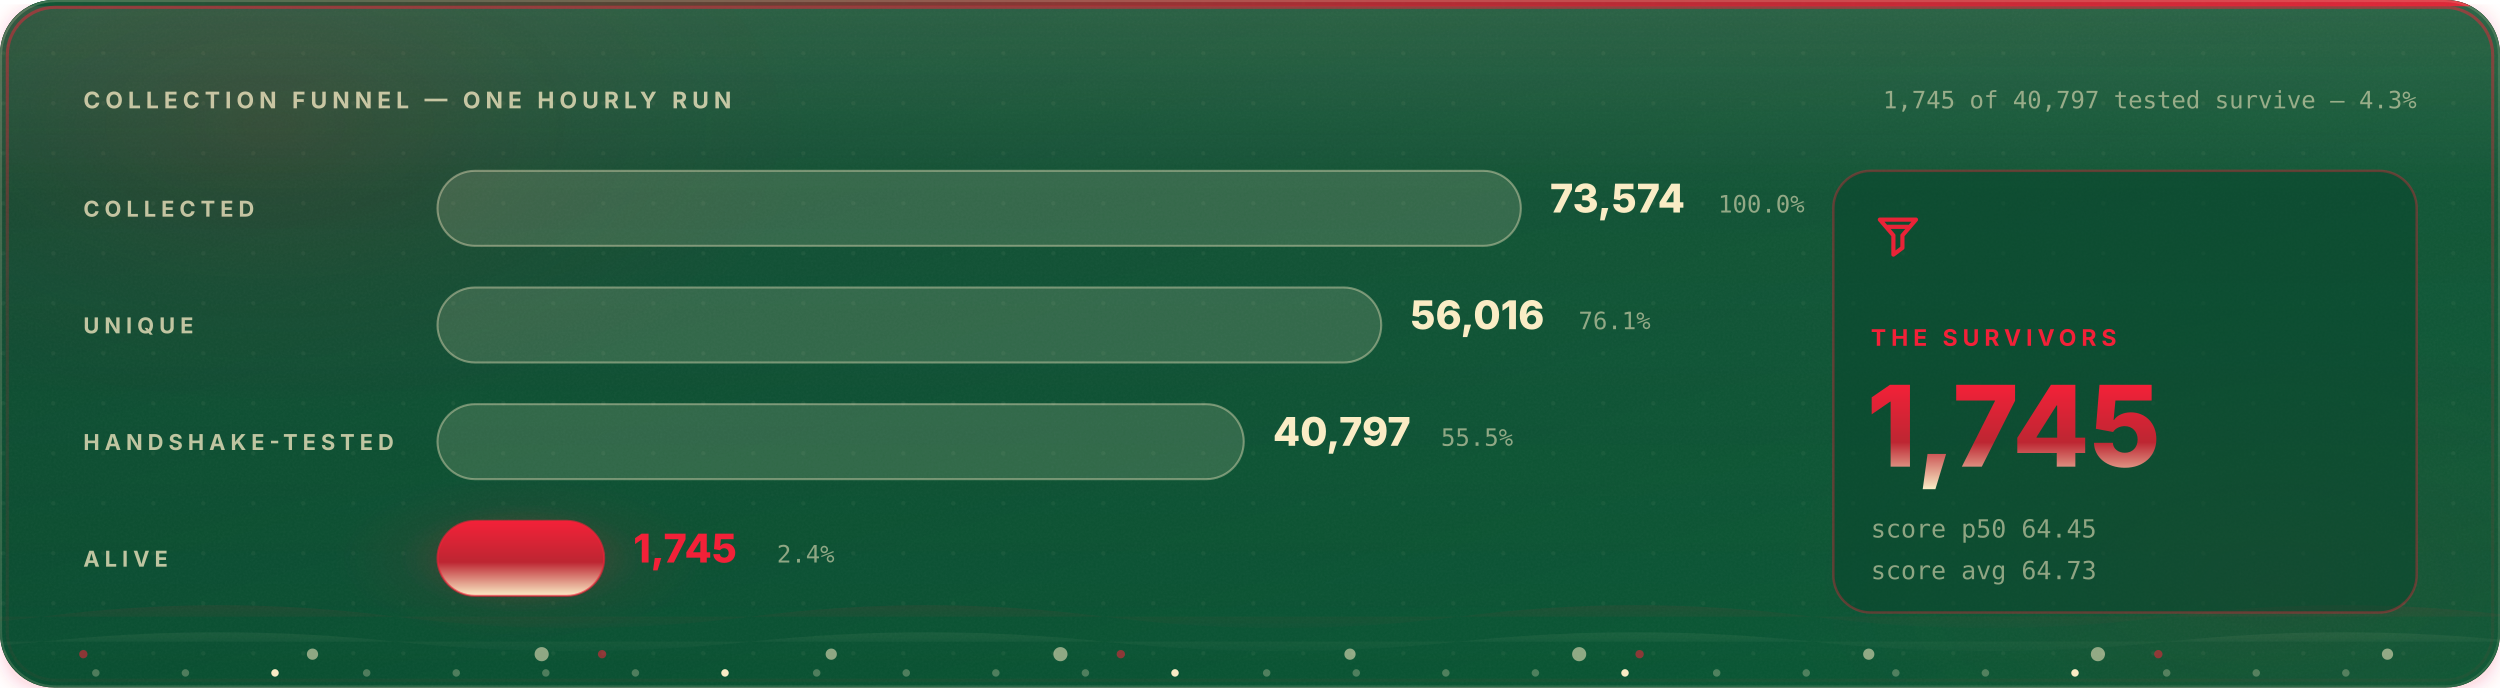
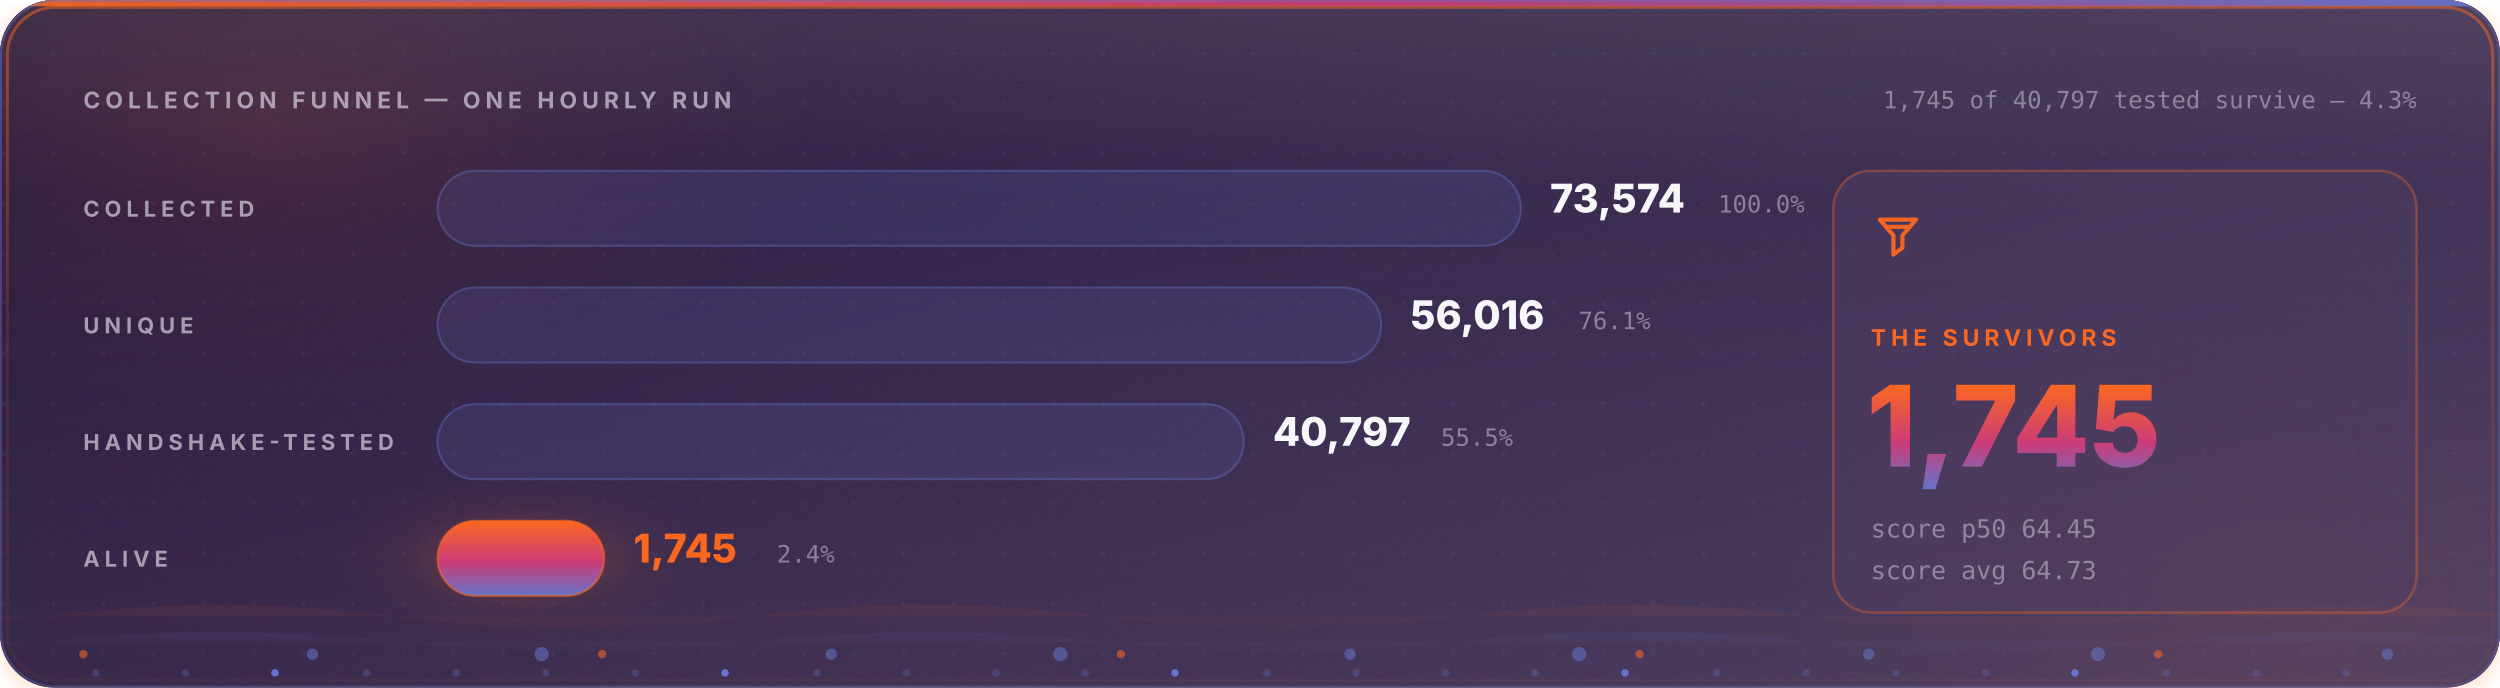
<svg xmlns="http://www.w3.org/2000/svg" width="1200" height="330" viewBox="0 0 1200 330" role="img">
  <defs>
    <linearGradient id="bg-dark" gradientUnits="objectBoundingBox" x1="0.0" y1="0.0" x2="1.0" y2="1.0">
-       <stop offset="0" stop-color="#08442C" stop-opacity="1" />
-       <stop offset="1" stop-color="#085834" stop-opacity="1" />
+       <stop offset="0" stop-color="#1E0D2F" stop-opacity="1" />
+       <stop offset="1" stop-color="#4F3F62" stop-opacity="1" />
    </linearGradient>
    <linearGradient id="tint-dark" gradientUnits="objectBoundingBox" x1="0.0" y1="0.0" x2="0" y2="1">
-       <stop offset="0" stop-color="#FAECC5" stop-opacity="0.05" />
-       <stop offset="1" stop-color="#FAECC5" stop-opacity="0" />
+       <stop offset="0" stop-color="#6574C9" stop-opacity="0.08" />
+       <stop offset="1" stop-color="#6574C9" stop-opacity="0" />
    </linearGradient>
    <linearGradient id="inner-dark" gradientUnits="objectBoundingBox" x1="0.0" y1="0.0" x2="0" y2="1">
      <stop offset="0" stop-color="#FAECC5" stop-opacity="0.1" />
      <stop offset="0.28" stop-color="#FAECC5" stop-opacity="0" />
    </linearGradient>
    <linearGradient id="topbar-dark" gradientUnits="userSpaceOnUse" x1="0" y1="1.5" x2="1200" y2="1.5">
-       <stop offset="0" stop-color="#085834" stop-opacity="0.9" />
-       <stop offset="0.55" stop-color="#BD2632" stop-opacity="0.9" />
-       <stop offset="1" stop-color="#F32138" stop-opacity="0.9" />
+       <stop offset="0" stop-color="#FC671F" stop-opacity="0.9" />
+       <stop offset="0.55" stop-color="#CC3C77" stop-opacity="0.9" />
+       <stop offset="1" stop-color="#6574C9" stop-opacity="0.9" />
    </linearGradient>
    <linearGradient id="hero-dark" gradientUnits="objectBoundingBox" x1="0.0" y1="0.0" x2="0" y2="1">
-       <stop offset="0" stop-color="#F32138" stop-opacity="1" />
-       <stop offset="0.55" stop-color="#BD2632" stop-opacity="1" />
-       <stop offset="1" stop-color="#FAECC5" stop-opacity="1" />
+       <stop offset="0" stop-color="#FC671F" stop-opacity="1" />
+       <stop offset="0.55" stop-color="#CC3C77" stop-opacity="1" />
+       <stop offset="1" stop-color="#6574C9" stop-opacity="1" />
    </linearGradient>
    <linearGradient id="word-dark" gradientUnits="objectBoundingBox" x1="0" y1="0" x2="1" y2="0">
-       <stop offset="0" stop-color="#FAECC5" stop-opacity="1" />
-       <stop offset="0.6" stop-color="#F32138" stop-opacity="1" />
-       <stop offset="1" stop-color="#BD2632" stop-opacity="1" />
+       <stop offset="0" stop-color="#FC671F" stop-opacity="1" />
+       <stop offset="0.6" stop-color="#CC3C77" stop-opacity="1" />
+       <stop offset="1" stop-color="#6574C9" stop-opacity="1" />
    </linearGradient>
    <linearGradient id="ib-dark" gradientUnits="objectBoundingBox" x1="0.0" y1="0.0" x2="0" y2="1">
-       <stop offset="0" stop-color="#F32138" stop-opacity="0.5" />
-       <stop offset="0.45" stop-color="#F32138" stop-opacity="0.16" />
-       <stop offset="1" stop-color="#F32138" stop-opacity="0.05" />
+       <stop offset="0" stop-color="#FC671F" stop-opacity="0.5" />
+       <stop offset="0.45" stop-color="#FC671F" stop-opacity="0.16" />
+       <stop offset="1" stop-color="#FC671F" stop-opacity="0.05" />
    </linearGradient>
    <linearGradient id="border-dark" gradientUnits="objectBoundingBox" x1="0.0" y1="0.0" x2="1.0" y2="1.0">
-       <stop offset="0" stop-color="#FAECC5" stop-opacity="0.2" />
-       <stop offset="1" stop-color="#FAECC5" stop-opacity="0.11" />
+       <stop offset="0" stop-color="#6574C9" stop-opacity="0.45" />
+       <stop offset="1" stop-color="#6574C9" stop-opacity="0.248" />
    </linearGradient>
    <linearGradient id="div-dark" gradientUnits="objectBoundingBox" x1="0.0" y1="0.0" x2="1" y2="0">
-       <stop offset="0" stop-color="#FAECC5" stop-opacity="0.16" />
-       <stop offset="1" stop-color="#FAECC5" stop-opacity="0.056" />
+       <stop offset="0" stop-color="#CCC5D5" stop-opacity="0.16" />
+       <stop offset="1" stop-color="#CCC5D5" stop-opacity="0.056" />
    </linearGradient>
    <radialGradient id="glow-dark" cx="0.5" cy="0.5" r="0.5">
-       <stop offset="0" stop-color="#F32138" stop-opacity="0.55" />
-       <stop offset="0.55" stop-color="#F32138" stop-opacity="0.18" />
-       <stop offset="1" stop-color="#F32138" stop-opacity="0" />
+       <stop offset="0" stop-color="#FC671F" stop-opacity="0.55" />
+       <stop offset="0.55" stop-color="#FC671F" stop-opacity="0.18" />
+       <stop offset="1" stop-color="#FC671F" stop-opacity="0" />
    </radialGradient>
    <linearGradient id="shine-dark" gradientUnits="objectBoundingBox" x1="0.0" y1="0.0" x2="1" y2="0">
      <stop offset="0" stop-color="#FAECC5" stop-opacity="0" />
      <stop offset="0.5" stop-color="#FAECC5" stop-opacity="0.06" />
      <stop offset="1" stop-color="#FAECC5" stop-opacity="0" />
    </linearGradient>
    <linearGradient id="wavea-dark" gradientUnits="objectBoundingBox" x1="0.0" y1="0.0" x2="0" y2="1">
-       <stop offset="0" stop-color="#F32138" stop-opacity="0.1" />
-       <stop offset="1" stop-color="#F32138" stop-opacity="0.02" />
+       <stop offset="0" stop-color="#FC671F" stop-opacity="0.1" />
+       <stop offset="1" stop-color="#FC671F" stop-opacity="0.02" />
    </linearGradient>
    <linearGradient id="waveb-dark" gradientUnits="objectBoundingBox" x1="0.0" y1="0.0" x2="0" y2="1">
-       <stop offset="0" stop-color="#FAECC5" stop-opacity="0.07" />
-       <stop offset="1" stop-color="#FAECC5" stop-opacity="0.014" />
+       <stop offset="0" stop-color="#6574C9" stop-opacity="0.1" />
+       <stop offset="1" stop-color="#6574C9" stop-opacity="0.02" />
    </linearGradient>
    <pattern id="grid-dark" width="24" height="24" patternUnits="userSpaceOnUse">
-       <circle cx="1.6" cy="1.6" r="1.05" fill="#FAECC5" />
+       <circle cx="1.6" cy="1.6" r="1.05" fill="#CCC5D5" />
    </pattern>
    <filter id="grain-dark" x="0" y="0" width="100%" height="100%">
      <feTurbulence type="fractalNoise" baseFrequency="0.9" numOctaves="2" stitchTiles="stitch" result="n" />
      <feColorMatrix in="n" type="saturate" values="0" result="m" />
      <feComposite in="m" in2="SourceGraphic" operator="in" />
    </filter>
    <filter id="shadow-dark" x="-15%" y="-15%" width="130%" height="140%">
-       <feDropShadow dx="0" dy="10" stdDeviation="16" flood-color="#F32138" flood-opacity="0.20" />
-       <feDropShadow dx="0" dy="2" stdDeviation="5" flood-color="#F32138" flood-opacity="0.25" />
+       <feDropShadow dx="0" dy="10" stdDeviation="16" flood-color="#FC671F" flood-opacity="0.20" />
+       <feDropShadow dx="0" dy="2" stdDeviation="5" flood-color="#FC671F" flood-opacity="0.25" />
    </filter>
    <clipPath id="clip-dark">
      <rect x="0" y="0" width="1200" height="330" rx="26" />
    </clipPath>
  </defs>
  <style>
      @keyframes fl-dark {
        0% { transform: translateY(0); opacity: 0; }
        12% { opacity: 0.85; }
        80% { opacity: 0.45; }
        100% { transform: translateY(-330px); opacity: 0; }
      }
      .pt-dark { animation: fl-dark 9s linear infinite; }

      @keyframes sw-dark {
        0%, 52% { transform: translateX(0) skewX(-20deg); }
        100% { transform: translateX(1900px) skewX(-20deg); }
      }
      .sweep-dark { animation: sw-dark 7.5s ease-in-out infinite; }

      @keyframes wvm-dark { to { transform: translateX(-170px); } }
      .wv-dark { animation: wvm-dark 9s ease-in-out infinite alternate; }
      .wv2-dark { animation-duration: 14s; }

      @keyframes sp-dark { to { transform: rotate(360deg); } }
      .spin-dark { transform-box: fill-box; transform-origin: center;
                  animation: sp-dark 8s linear infinite; }
      .rev-dark { animation-direction: reverse; }

      @keyframes bt-dark { 50% { transform: scale(1.12); } }
      .beat-dark { transform-box: fill-box; transform-origin: center;
                  animation: bt-dark 2.4s ease-in-out infinite; }

      @keyframes gw-dark { 50% { opacity: 0.55; } }
      .glowG-dark { animation: gw-dark 3.2s ease-in-out infinite; }

      @keyframes shn-dark {
        0%, 46% { transform: translateX(-540px); }
        100% { transform: translateX(1620px); }
      }
      .shn-dark { animation: shn-dark 5.5s ease-in-out infinite; }

      @keyframes bgl-dark { 0%, 100% { opacity: 0.35; } 12% { opacity: 1; } }
      .bgl-dark { animation: bgl-dark 2.2s ease-in-out infinite; }

      @keyframes dsh-dark { to { stroke-dashoffset: -36; } }
      .dash-dark { stroke-dasharray: 8 10; animation: dsh-dark 1.2s linear infinite; }

      @keyframes pk-dark {
        0% { transform: translateX(0); opacity: 0; }
        10% { opacity: 1; }
        88% { opacity: 1; }
        100% { transform: translateX(var(--d, 200px)); opacity: 0; }
      }
      .pk-dark { animation: pk-dark 2.6s linear infinite; }

      @keyframes pkv-dark {
        0% { transform: translateY(0); opacity: 0; }
        10% { opacity: 1; }
        88% { opacity: 1; }
        100% { transform: translateY(var(--dy, 40px)); opacity: 0; }
      }
      .pkv-dark { animation: pkv-dark 2.6s linear infinite; }

      @keyframes pls-dark {
        0% { transform: scale(0.55); opacity: 0.85; }
        100% { transform: scale(2.4); opacity: 0; }
      }
      .pls-dark { transform-box: fill-box; transform-origin: center;
                 animation: pls-dark 2.4s ease-out infinite; }

      @keyframes flt-dark { 50% { transform: translateY(-6px); } }
      .flt-dark { animation: flt-dark 6s ease-in-out infinite; }

      @keyframes grw-dark { from { transform: scaleX(0); } }
      .grow-dark { transform-box: fill-box; transform-origin: left center;
                  animation: grw-dark 1.5s 0.2s ease-out both; }

      @media (prefers-reduced-motion: reduce) {
        .pt-dark,.sweep-dark,.wv-dark,.spin-dark,.rev-dark,.beat-dark,.glowG-dark,.shn-dark,.bgl-dark,.dash-dark,.pk-dark,.pkv-dark,.pls-dark,.flt-dark,.grow-dark { animation: none; }
      }
    </style>
  <g filter="url(#shadow-dark)">
-     <rect width="1200" height="330" rx="26" fill="#08442C" />
+     <rect width="1200" height="330" rx="26" fill="#1E0D2F" />
  </g>
  <g clip-path="url(#clip-dark)">
    <rect width="1200" height="330" fill="url(#bg-dark)" />
    <rect width="1200" height="330" fill="url(#tint-dark)" />
    <rect width="1200" height="330" fill="url(#inner-dark)" />
    <rect width="1200" height="330" fill="url(#grid-dark)" opacity="0.05" />
    <rect width="1200" height="330" fill="#FAECC5" filter="url(#grain-dark)" opacity="0.045" />
    <ellipse cx="130" cy="60" rx="260" ry="140" fill="url(#glow-dark)" opacity="0.22" />
    <ellipse cx="1090" cy="280" rx="240" ry="130" fill="url(#glow-dark)" opacity="0.14" />
    <path class="wv-dark" d="M -320 296 q 85.0 -11 170 0 q 85.0 11 170 0 q 85.0 -11 170 0 q 85.0 11 170 0 q 85.0 -11 170 0 q 85.0 11 170 0 q 85.0 -11 170 0 q 85.0 11 170 0 q 85.0 -11 170 0 q 85.0 11 170 0 q 85.0 -11 170 0 q 85.0 11 170 0 q 85.0 -11 170 0" fill="url(#wavea-dark)" opacity="0.8" />
    <path class="wv-dark wv2-dark" d="M -320 308 q 85.0 -9 170 0 q 85.0 9 170 0 q 85.0 -9 170 0 q 85.0 9 170 0 q 85.0 -9 170 0 q 85.0 9 170 0 q 85.0 -9 170 0 q 85.0 9 170 0 q 85.0 -9 170 0 q 85.0 9 170 0 q 85.0 -9 170 0 q 85.0 9 170 0 q 85.0 -9 170 0" fill="url(#waveb-dark)" opacity="0.9" />
    <rect width="1200" height="3" fill="url(#topbar-dark)" />
    <g class="sweep-dark">
      <rect x="-320" y="-60" width="230" height="450" fill="url(#shine-dark)" opacity="0.75" />
    </g>
-     <circle class="pt-dark" cx="40" cy="314" r="2.0" fill="#F32138" opacity="0.55" style="animation-duration:8.0s;animation-delay:-0.0s" />
-     <circle class="pt-dark" cx="150" cy="314" r="2.7" fill="#FAECC5" opacity="0.55" style="animation-duration:9.7s;animation-delay:-0.9s" />
-     <circle class="pt-dark" cx="260" cy="314" r="3.4" fill="#FAECC5" opacity="0.55" style="animation-duration:11.4s;animation-delay:-1.8s" />
-     <circle class="pt-dark" cx="289" cy="314" r="2.0" fill="#F32138" opacity="0.55" style="animation-duration:13.1s;animation-delay:-2.7s" />
-     <circle class="pt-dark" cx="399" cy="314" r="2.7" fill="#FAECC5" opacity="0.55" style="animation-duration:8.0s;animation-delay:-3.6s" />
-     <circle class="pt-dark" cx="509" cy="314" r="3.4" fill="#FAECC5" opacity="0.55" style="animation-duration:9.7s;animation-delay:-4.5s" />
-     <circle class="pt-dark" cx="538" cy="314" r="2.0" fill="#F32138" opacity="0.55" style="animation-duration:11.4s;animation-delay:-5.4s" />
-     <circle class="pt-dark" cx="648" cy="314" r="2.7" fill="#FAECC5" opacity="0.55" style="animation-duration:13.1s;animation-delay:-6.3s" />
-     <circle class="pt-dark" cx="758" cy="314" r="3.4" fill="#FAECC5" opacity="0.55" style="animation-duration:8.0s;animation-delay:-7.2s" />
-     <circle class="pt-dark" cx="787" cy="314" r="2.0" fill="#F32138" opacity="0.55" style="animation-duration:9.7s;animation-delay:-8.1s" />
-     <circle class="pt-dark" cx="897" cy="314" r="2.7" fill="#FAECC5" opacity="0.55" style="animation-duration:11.4s;animation-delay:-9.0s" />
-     <circle class="pt-dark" cx="1007" cy="314" r="3.4" fill="#FAECC5" opacity="0.55" style="animation-duration:13.1s;animation-delay:-9.9s" />
-     <circle class="pt-dark" cx="1036" cy="314" r="2.0" fill="#F32138" opacity="0.55" style="animation-duration:8.0s;animation-delay:-2.8s" />
-     <circle class="pt-dark" cx="1146" cy="314" r="2.7" fill="#FAECC5" opacity="0.55" style="animation-duration:9.7s;animation-delay:-2.0s" />
-     <circle cx="46" cy="323" r="1.8" fill="#FAECC5" opacity="0.28" />
-     <circle cx="89" cy="323" r="1.8" fill="#FAECC5" opacity="0.28" />
-     <circle class="bgl-dark" cx="132" cy="323" r="1.8" fill="#FAECC5" style="animation-delay:-0.46s" />
-     <circle cx="176" cy="323" r="1.8" fill="#FAECC5" opacity="0.28" />
-     <circle cx="219" cy="323" r="1.8" fill="#FAECC5" opacity="0.28" />
-     <circle cx="262" cy="323" r="1.8" fill="#FAECC5" opacity="0.28" />
-     <circle cx="305" cy="323" r="1.8" fill="#FAECC5" opacity="0.28" />
-     <circle class="bgl-dark" cx="348" cy="323" r="1.8" fill="#FAECC5" style="animation-delay:-1.61s" />
-     <circle cx="392" cy="323" r="1.8" fill="#FAECC5" opacity="0.28" />
-     <circle cx="435" cy="323" r="1.8" fill="#FAECC5" opacity="0.28" />
-     <circle cx="478" cy="323" r="1.8" fill="#FAECC5" opacity="0.28" />
-     <circle cx="521" cy="323" r="1.8" fill="#FAECC5" opacity="0.28" />
-     <circle class="bgl-dark" cx="564" cy="323" r="1.8" fill="#FAECC5" style="animation-delay:-2.76s" />
-     <circle cx="608" cy="323" r="1.8" fill="#FAECC5" opacity="0.28" />
-     <circle cx="651" cy="323" r="1.8" fill="#FAECC5" opacity="0.28" />
-     <circle cx="694" cy="323" r="1.8" fill="#FAECC5" opacity="0.28" />
-     <circle cx="737" cy="323" r="1.8" fill="#FAECC5" opacity="0.28" />
-     <circle class="bgl-dark" cx="780" cy="323" r="1.8" fill="#FAECC5" style="animation-delay:-3.91s" />
-     <circle cx="824" cy="323" r="1.8" fill="#FAECC5" opacity="0.28" />
-     <circle cx="867" cy="323" r="1.8" fill="#FAECC5" opacity="0.28" />
-     <circle cx="910" cy="323" r="1.8" fill="#FAECC5" opacity="0.28" />
-     <circle cx="953" cy="323" r="1.8" fill="#FAECC5" opacity="0.28" />
-     <circle class="bgl-dark" cx="996" cy="323" r="1.8" fill="#FAECC5" style="animation-delay:-5.06s" />
-     <circle cx="1040" cy="323" r="1.8" fill="#FAECC5" opacity="0.28" />
-     <circle cx="1083" cy="323" r="1.8" fill="#FAECC5" opacity="0.28" />
-     <circle cx="1126" cy="323" r="1.8" fill="#FAECC5" opacity="0.28" />
+     <circle class="pt-dark" cx="40" cy="314" r="2.0" fill="#FC671F" opacity="0.55" style="animation-duration:8.0s;animation-delay:-0.0s" />
+     <circle class="pt-dark" cx="150" cy="314" r="2.7" fill="#6574C9" opacity="0.55" style="animation-duration:9.7s;animation-delay:-0.9s" />
+     <circle class="pt-dark" cx="260" cy="314" r="3.4" fill="#6574C9" opacity="0.55" style="animation-duration:11.4s;animation-delay:-1.8s" />
+     <circle class="pt-dark" cx="289" cy="314" r="2.0" fill="#FC671F" opacity="0.55" style="animation-duration:13.1s;animation-delay:-2.7s" />
+     <circle class="pt-dark" cx="399" cy="314" r="2.7" fill="#6574C9" opacity="0.55" style="animation-duration:8.0s;animation-delay:-3.6s" />
+     <circle class="pt-dark" cx="509" cy="314" r="3.4" fill="#6574C9" opacity="0.55" style="animation-duration:9.7s;animation-delay:-4.5s" />
+     <circle class="pt-dark" cx="538" cy="314" r="2.0" fill="#FC671F" opacity="0.55" style="animation-duration:11.4s;animation-delay:-5.4s" />
+     <circle class="pt-dark" cx="648" cy="314" r="2.7" fill="#6574C9" opacity="0.55" style="animation-duration:13.1s;animation-delay:-6.3s" />
+     <circle class="pt-dark" cx="758" cy="314" r="3.4" fill="#6574C9" opacity="0.55" style="animation-duration:8.0s;animation-delay:-7.2s" />
+     <circle class="pt-dark" cx="787" cy="314" r="2.0" fill="#FC671F" opacity="0.55" style="animation-duration:9.7s;animation-delay:-8.1s" />
+     <circle class="pt-dark" cx="897" cy="314" r="2.7" fill="#6574C9" opacity="0.55" style="animation-duration:11.4s;animation-delay:-9.0s" />
+     <circle class="pt-dark" cx="1007" cy="314" r="3.4" fill="#6574C9" opacity="0.55" style="animation-duration:13.1s;animation-delay:-9.9s" />
+     <circle class="pt-dark" cx="1036" cy="314" r="2.0" fill="#FC671F" opacity="0.55" style="animation-duration:8.0s;animation-delay:-2.8s" />
+     <circle class="pt-dark" cx="1146" cy="314" r="2.7" fill="#6574C9" opacity="0.55" style="animation-duration:9.7s;animation-delay:-2.0s" />
+     <circle cx="46" cy="323" r="1.8" fill="#6574C9" opacity="0.28" />
+     <circle cx="89" cy="323" r="1.8" fill="#6574C9" opacity="0.28" />
+     <circle class="bgl-dark" cx="132" cy="323" r="1.8" fill="#6574C9" style="animation-delay:-0.46s" />
+     <circle cx="176" cy="323" r="1.8" fill="#6574C9" opacity="0.28" />
+     <circle cx="219" cy="323" r="1.8" fill="#6574C9" opacity="0.28" />
+     <circle cx="262" cy="323" r="1.8" fill="#6574C9" opacity="0.28" />
+     <circle cx="305" cy="323" r="1.8" fill="#6574C9" opacity="0.28" />
+     <circle class="bgl-dark" cx="348" cy="323" r="1.8" fill="#6574C9" style="animation-delay:-1.61s" />
+     <circle cx="392" cy="323" r="1.8" fill="#6574C9" opacity="0.28" />
+     <circle cx="435" cy="323" r="1.8" fill="#6574C9" opacity="0.28" />
+     <circle cx="478" cy="323" r="1.8" fill="#6574C9" opacity="0.28" />
+     <circle cx="521" cy="323" r="1.8" fill="#6574C9" opacity="0.28" />
+     <circle class="bgl-dark" cx="564" cy="323" r="1.8" fill="#6574C9" style="animation-delay:-2.76s" />
+     <circle cx="608" cy="323" r="1.8" fill="#6574C9" opacity="0.28" />
+     <circle cx="651" cy="323" r="1.8" fill="#6574C9" opacity="0.28" />
+     <circle cx="694" cy="323" r="1.8" fill="#6574C9" opacity="0.28" />
+     <circle cx="737" cy="323" r="1.8" fill="#6574C9" opacity="0.28" />
+     <circle class="bgl-dark" cx="780" cy="323" r="1.8" fill="#6574C9" style="animation-delay:-3.91s" />
+     <circle cx="824" cy="323" r="1.8" fill="#6574C9" opacity="0.28" />
+     <circle cx="867" cy="323" r="1.8" fill="#6574C9" opacity="0.28" />
+     <circle cx="910" cy="323" r="1.8" fill="#6574C9" opacity="0.28" />
+     <circle cx="953" cy="323" r="1.8" fill="#6574C9" opacity="0.28" />
+     <circle class="bgl-dark" cx="996" cy="323" r="1.8" fill="#6574C9" style="animation-delay:-5.06s" />
+     <circle cx="1040" cy="323" r="1.8" fill="#6574C9" opacity="0.28" />
+     <circle cx="1083" cy="323" r="1.8" fill="#6574C9" opacity="0.28" />
+     <circle cx="1126" cy="323" r="1.8" fill="#6574C9" opacity="0.28" />
  </g>
  <rect x="3.5" y="3.5" width="1193" height="323" rx="23" fill="none" stroke="url(#ib-dark)" stroke-width="1.5" />
  <rect x="0.5" y="0.5" width="1199" height="329" rx="26" fill="none" stroke="url(#border-dark)" stroke-width="1" />
-   <text x="40" y="52" font-family="Space Grotesk, Inter, system-ui, -apple-system, Segoe UI, sans-serif" font-size="11" font-weight="700" fill="#FAECC5" text-anchor="start" letter-spacing="2.4" opacity="0.75">COLLECTION FUNNEL — ONE HOURLY RUN</text>
-   <text x="1160" y="52" font-family="IBM Plex Mono, ui-monospace, SFMono-Regular, Menlo, monospace" font-size="11.5" font-weight="500" fill="#FAECC5" text-anchor="end" opacity="0.55">1,745 of 40,797 tested survive — 4.3%</text>
-   <rect class="grow-dark" x="210" y="82" width="520" height="36" rx="18.0" fill="#FAECC5" fill-opacity="0.15" stroke="#FAECC5" stroke-opacity="0.4" stroke-width="1" style="animation-delay:0.15s" />
-   <text x="40" y="104.0" font-family="Space Grotesk, Inter, system-ui, -apple-system, Segoe UI, sans-serif" font-size="10.5" font-weight="700" fill="#FAECC5" text-anchor="start" letter-spacing="2.4" opacity="0.75">COLLECTED</text>
-   <text x="744" y="102.0" font-family="Space Grotesk, Inter, system-ui, -apple-system, Segoe UI, sans-serif" font-size="19" font-weight="800" fill="#FAECC5" text-anchor="start">73,574</text>
-   <text x="824.68" y="102.0" font-family="IBM Plex Mono, ui-monospace, SFMono-Regular, Menlo, monospace" font-size="11.5" font-weight="500" fill="#FAECC5" text-anchor="start" opacity="0.55">100.0%</text>
-   <circle class="pkv-dark" cx="270" cy="122" r="2.6" fill="#F32138" opacity="0" style="--dy:14px;animation-delay:-0.0s" />
-   <rect class="grow-dark" x="210" y="138" width="453" height="36" rx="18.0" fill="#FAECC5" fill-opacity="0.15" stroke="#FAECC5" stroke-opacity="0.4" stroke-width="1" style="animation-delay:0.33s" />
-   <text x="40" y="160.0" font-family="Space Grotesk, Inter, system-ui, -apple-system, Segoe UI, sans-serif" font-size="10.5" font-weight="700" fill="#FAECC5" text-anchor="start" letter-spacing="2.4" opacity="0.75">UNIQUE</text>
-   <text x="677" y="158.0" font-family="Space Grotesk, Inter, system-ui, -apple-system, Segoe UI, sans-serif" font-size="19" font-weight="800" fill="#FAECC5" text-anchor="start">56,016</text>
-   <text x="757.68" y="158.0" font-family="IBM Plex Mono, ui-monospace, SFMono-Regular, Menlo, monospace" font-size="11.5" font-weight="500" fill="#FAECC5" text-anchor="start" opacity="0.55">76.1%</text>
-   <circle class="pkv-dark" cx="270" cy="178" r="2.6" fill="#F32138" opacity="0" style="--dy:14px;animation-delay:-0.8s" />
-   <rect class="grow-dark" x="210" y="194" width="387" height="36" rx="18.0" fill="#FAECC5" fill-opacity="0.15" stroke="#FAECC5" stroke-opacity="0.4" stroke-width="1" style="animation-delay:0.51s" />
-   <text x="40" y="216.0" font-family="Space Grotesk, Inter, system-ui, -apple-system, Segoe UI, sans-serif" font-size="10.5" font-weight="700" fill="#FAECC5" text-anchor="start" letter-spacing="2.4" opacity="0.75">HANDSHAKE-TESTED</text>
-   <text x="611" y="214.0" font-family="Space Grotesk, Inter, system-ui, -apple-system, Segoe UI, sans-serif" font-size="19" font-weight="800" fill="#FAECC5" text-anchor="start">40,797</text>
-   <text x="691.68" y="214.0" font-family="IBM Plex Mono, ui-monospace, SFMono-Regular, Menlo, monospace" font-size="11.5" font-weight="500" fill="#FAECC5" text-anchor="start" opacity="0.55">55.5%</text>
-   <circle class="pkv-dark" cx="270" cy="234" r="2.6" fill="#F32138" opacity="0" style="--dy:14px;animation-delay:-1.6s" />
+   <text x="40" y="52" font-family="Space Grotesk, Inter, system-ui, -apple-system, Segoe UI, sans-serif" font-size="11" font-weight="700" fill="#CCC5D5" text-anchor="start" letter-spacing="2.4" opacity="0.75">COLLECTION FUNNEL — ONE HOURLY RUN</text>
+   <text x="1160" y="52" font-family="IBM Plex Mono, ui-monospace, SFMono-Regular, Menlo, monospace" font-size="11.5" font-weight="500" fill="#CCC5D5" text-anchor="end" opacity="0.55">1,745 of 40,797 tested survive — 4.3%</text>
+   <rect class="grow-dark" x="210" y="82" width="520" height="36" rx="18.0" fill="#6574C9" fill-opacity="0.15" stroke="#6574C9" stroke-opacity="0.4" stroke-width="1" style="animation-delay:0.15s" />
+   <text x="40" y="104.0" font-family="Space Grotesk, Inter, system-ui, -apple-system, Segoe UI, sans-serif" font-size="10.5" font-weight="700" fill="#CCC5D5" text-anchor="start" letter-spacing="2.4" opacity="0.75">COLLECTED</text>
+   <text x="744" y="102.0" font-family="Space Grotesk, Inter, system-ui, -apple-system, Segoe UI, sans-serif" font-size="19" font-weight="800" fill="#F7F6F9" text-anchor="start">73,574</text>
+   <text x="824.68" y="102.0" font-family="IBM Plex Mono, ui-monospace, SFMono-Regular, Menlo, monospace" font-size="11.5" font-weight="500" fill="#CCC5D5" text-anchor="start" opacity="0.55">100.0%</text>
+   <circle class="pkv-dark" cx="270" cy="122" r="2.6" fill="#FC671F" opacity="0" style="--dy:14px;animation-delay:-0.0s" />
+   <rect class="grow-dark" x="210" y="138" width="453" height="36" rx="18.0" fill="#6574C9" fill-opacity="0.15" stroke="#6574C9" stroke-opacity="0.4" stroke-width="1" style="animation-delay:0.33s" />
+   <text x="40" y="160.0" font-family="Space Grotesk, Inter, system-ui, -apple-system, Segoe UI, sans-serif" font-size="10.5" font-weight="700" fill="#CCC5D5" text-anchor="start" letter-spacing="2.4" opacity="0.75">UNIQUE</text>
+   <text x="677" y="158.0" font-family="Space Grotesk, Inter, system-ui, -apple-system, Segoe UI, sans-serif" font-size="19" font-weight="800" fill="#F7F6F9" text-anchor="start">56,016</text>
+   <text x="757.68" y="158.0" font-family="IBM Plex Mono, ui-monospace, SFMono-Regular, Menlo, monospace" font-size="11.5" font-weight="500" fill="#CCC5D5" text-anchor="start" opacity="0.55">76.1%</text>
+   <circle class="pkv-dark" cx="270" cy="178" r="2.6" fill="#FC671F" opacity="0" style="--dy:14px;animation-delay:-0.8s" />
+   <rect class="grow-dark" x="210" y="194" width="387" height="36" rx="18.0" fill="#6574C9" fill-opacity="0.15" stroke="#6574C9" stroke-opacity="0.4" stroke-width="1" style="animation-delay:0.51s" />
+   <text x="40" y="216.0" font-family="Space Grotesk, Inter, system-ui, -apple-system, Segoe UI, sans-serif" font-size="10.5" font-weight="700" fill="#CCC5D5" text-anchor="start" letter-spacing="2.4" opacity="0.75">HANDSHAKE-TESTED</text>
+   <text x="611" y="214.0" font-family="Space Grotesk, Inter, system-ui, -apple-system, Segoe UI, sans-serif" font-size="19" font-weight="800" fill="#F7F6F9" text-anchor="start">40,797</text>
+   <text x="691.68" y="214.0" font-family="IBM Plex Mono, ui-monospace, SFMono-Regular, Menlo, monospace" font-size="11.5" font-weight="500" fill="#CCC5D5" text-anchor="start" opacity="0.55">55.5%</text>
+   <circle class="pkv-dark" cx="270" cy="234" r="2.6" fill="#FC671F" opacity="0" style="--dy:14px;animation-delay:-1.6s" />
  <g class="glowG-dark">
    <ellipse cx="250" cy="268" rx="90" ry="40" fill="url(#glow-dark)" opacity="0.28" />
    <ellipse cx="250" cy="268" rx="58" ry="26" fill="url(#glow-dark)" opacity="0.5" />
    <ellipse cx="250" cy="268" rx="34" ry="15" fill="url(#glow-dark)" opacity="0.85" />
  </g>
-   <rect class="grow-dark" x="210" y="250" width="80" height="36" rx="18.0" fill="url(#hero-dark)" fill-opacity="1.0" stroke="#F32138" stroke-opacity="0.6" stroke-width="1" style="animation-delay:0.69s" />
-   <text x="40" y="272.0" font-family="Space Grotesk, Inter, system-ui, -apple-system, Segoe UI, sans-serif" font-size="10.5" font-weight="700" fill="#FAECC5" text-anchor="start" letter-spacing="2.4" opacity="0.75">ALIVE</text>
-   <text x="304" y="270.0" font-family="Space Grotesk, Inter, system-ui, -apple-system, Segoe UI, sans-serif" font-size="19" font-weight="800" fill="#F32138" text-anchor="start">1,745</text>
-   <text x="372.9" y="270.0" font-family="IBM Plex Mono, ui-monospace, SFMono-Regular, Menlo, monospace" font-size="11.5" font-weight="500" fill="#FAECC5" text-anchor="start" opacity="0.55">2.4%</text>
-   <rect x="880" y="82" width="280" height="212" rx="18" fill="#08442C" fill-opacity="0.5" stroke="#F32138" stroke-opacity="0.35" stroke-width="1.2" />
-   <g transform="translate(898.0,100.0) scale(1.0833)" fill="none" stroke="#F32138" stroke-width="1.85" stroke-linecap="round" stroke-linejoin="round" opacity="0.95">
+   <rect class="grow-dark" x="210" y="250" width="80" height="36" rx="18.0" fill="url(#hero-dark)" fill-opacity="1.0" stroke="#FC671F" stroke-opacity="0.6" stroke-width="1" style="animation-delay:0.69s" />
+   <text x="40" y="272.0" font-family="Space Grotesk, Inter, system-ui, -apple-system, Segoe UI, sans-serif" font-size="10.5" font-weight="700" fill="#CCC5D5" text-anchor="start" letter-spacing="2.4" opacity="0.75">ALIVE</text>
+   <text x="304" y="270.0" font-family="Space Grotesk, Inter, system-ui, -apple-system, Segoe UI, sans-serif" font-size="19" font-weight="800" fill="#FC671F" text-anchor="start">1,745</text>
+   <text x="372.9" y="270.0" font-family="IBM Plex Mono, ui-monospace, SFMono-Regular, Menlo, monospace" font-size="11.5" font-weight="500" fill="#CCC5D5" text-anchor="start" opacity="0.55">2.4%</text>
+   <rect x="880" y="82" width="280" height="212" rx="18" fill="#4F3F62" fill-opacity="0.5" stroke="#FC671F" stroke-opacity="0.35" stroke-width="1.2" />
+   <g transform="translate(898.0,100.0) scale(1.0833)" fill="none" stroke="#FC671F" stroke-width="1.85" stroke-linecap="round" stroke-linejoin="round" opacity="0.95">
    <path d="M4 5 H20 L14 12 V17.5 L10 20.5 V12 Z" />
    <path d="M7.5 8.2 H16.5" />
  </g>
-   <text x="898" y="166" font-family="Space Grotesk, Inter, system-ui, -apple-system, Segoe UI, sans-serif" font-size="11" font-weight="700" fill="#F32138" text-anchor="start" letter-spacing="2.4">THE SURVIVORS</text>
+   <text x="898" y="166" font-family="Space Grotesk, Inter, system-ui, -apple-system, Segoe UI, sans-serif" font-size="11" font-weight="700" fill="#FC671F" text-anchor="start" letter-spacing="2.4">THE SURVIVORS</text>
  <text class="beat-dark" x="896" y="224" font-family="Space Grotesk, Inter, system-ui, -apple-system, Segoe UI, sans-serif" font-size="54" font-weight="800" fill="url(#hero-dark)">1,745</text>
-   <text x="898" y="258" font-family="IBM Plex Mono, ui-monospace, SFMono-Regular, Menlo, monospace" font-size="12" font-weight="500" fill="#FAECC5" text-anchor="start" opacity="0.55">score p50 64.45</text>
-   <text x="898" y="278" font-family="IBM Plex Mono, ui-monospace, SFMono-Regular, Menlo, monospace" font-size="12" font-weight="500" fill="#FAECC5" text-anchor="start" opacity="0.55">score avg 64.73</text>
+   <text x="898" y="258" font-family="IBM Plex Mono, ui-monospace, SFMono-Regular, Menlo, monospace" font-size="12" font-weight="500" fill="#CCC5D5" text-anchor="start" opacity="0.55">score p50 64.45</text>
+   <text x="898" y="278" font-family="IBM Plex Mono, ui-monospace, SFMono-Regular, Menlo, monospace" font-size="12" font-weight="500" fill="#CCC5D5" text-anchor="start" opacity="0.55">score avg 64.73</text>
</svg>
